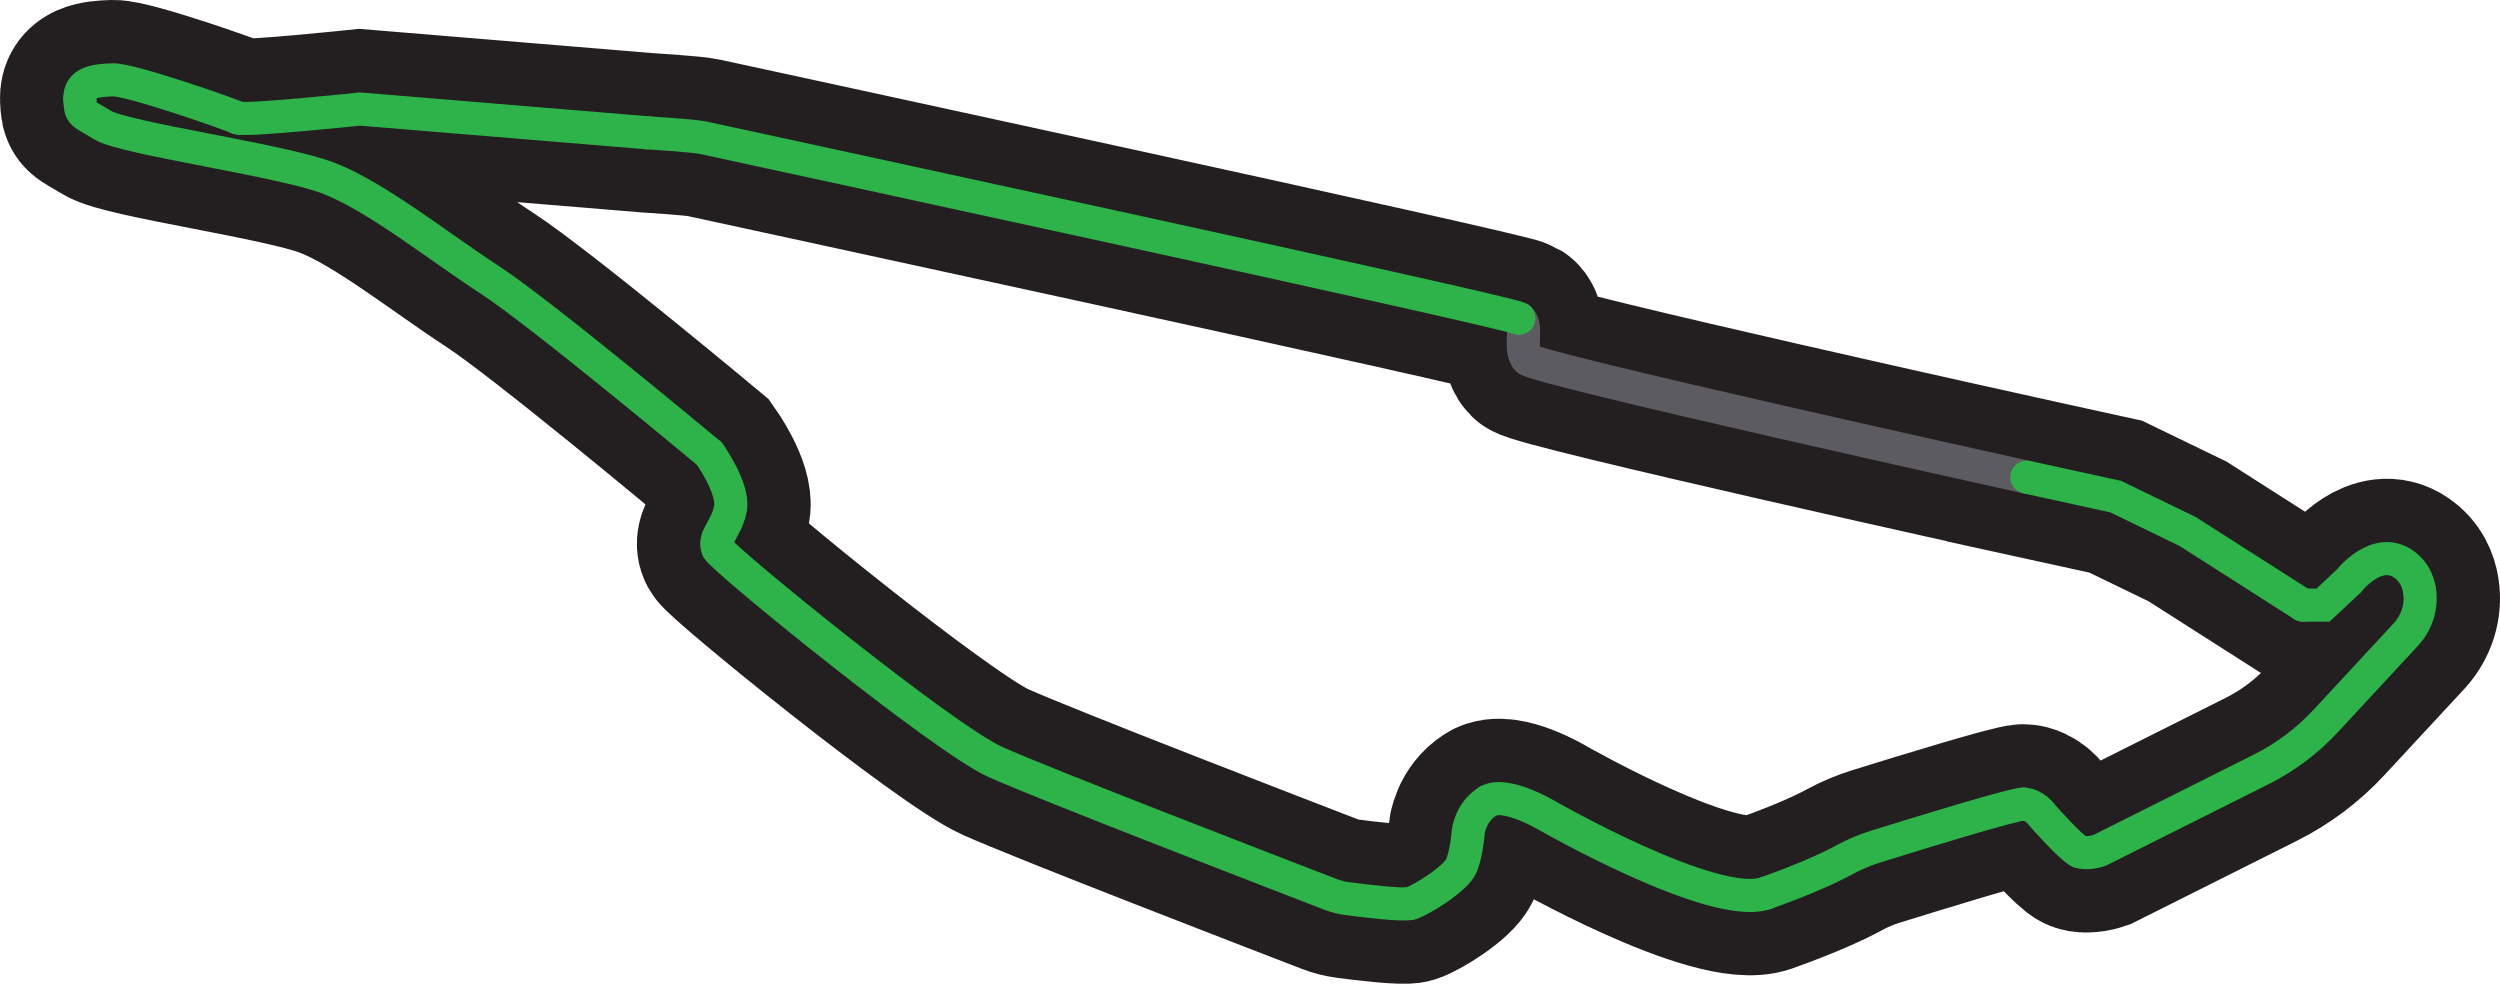
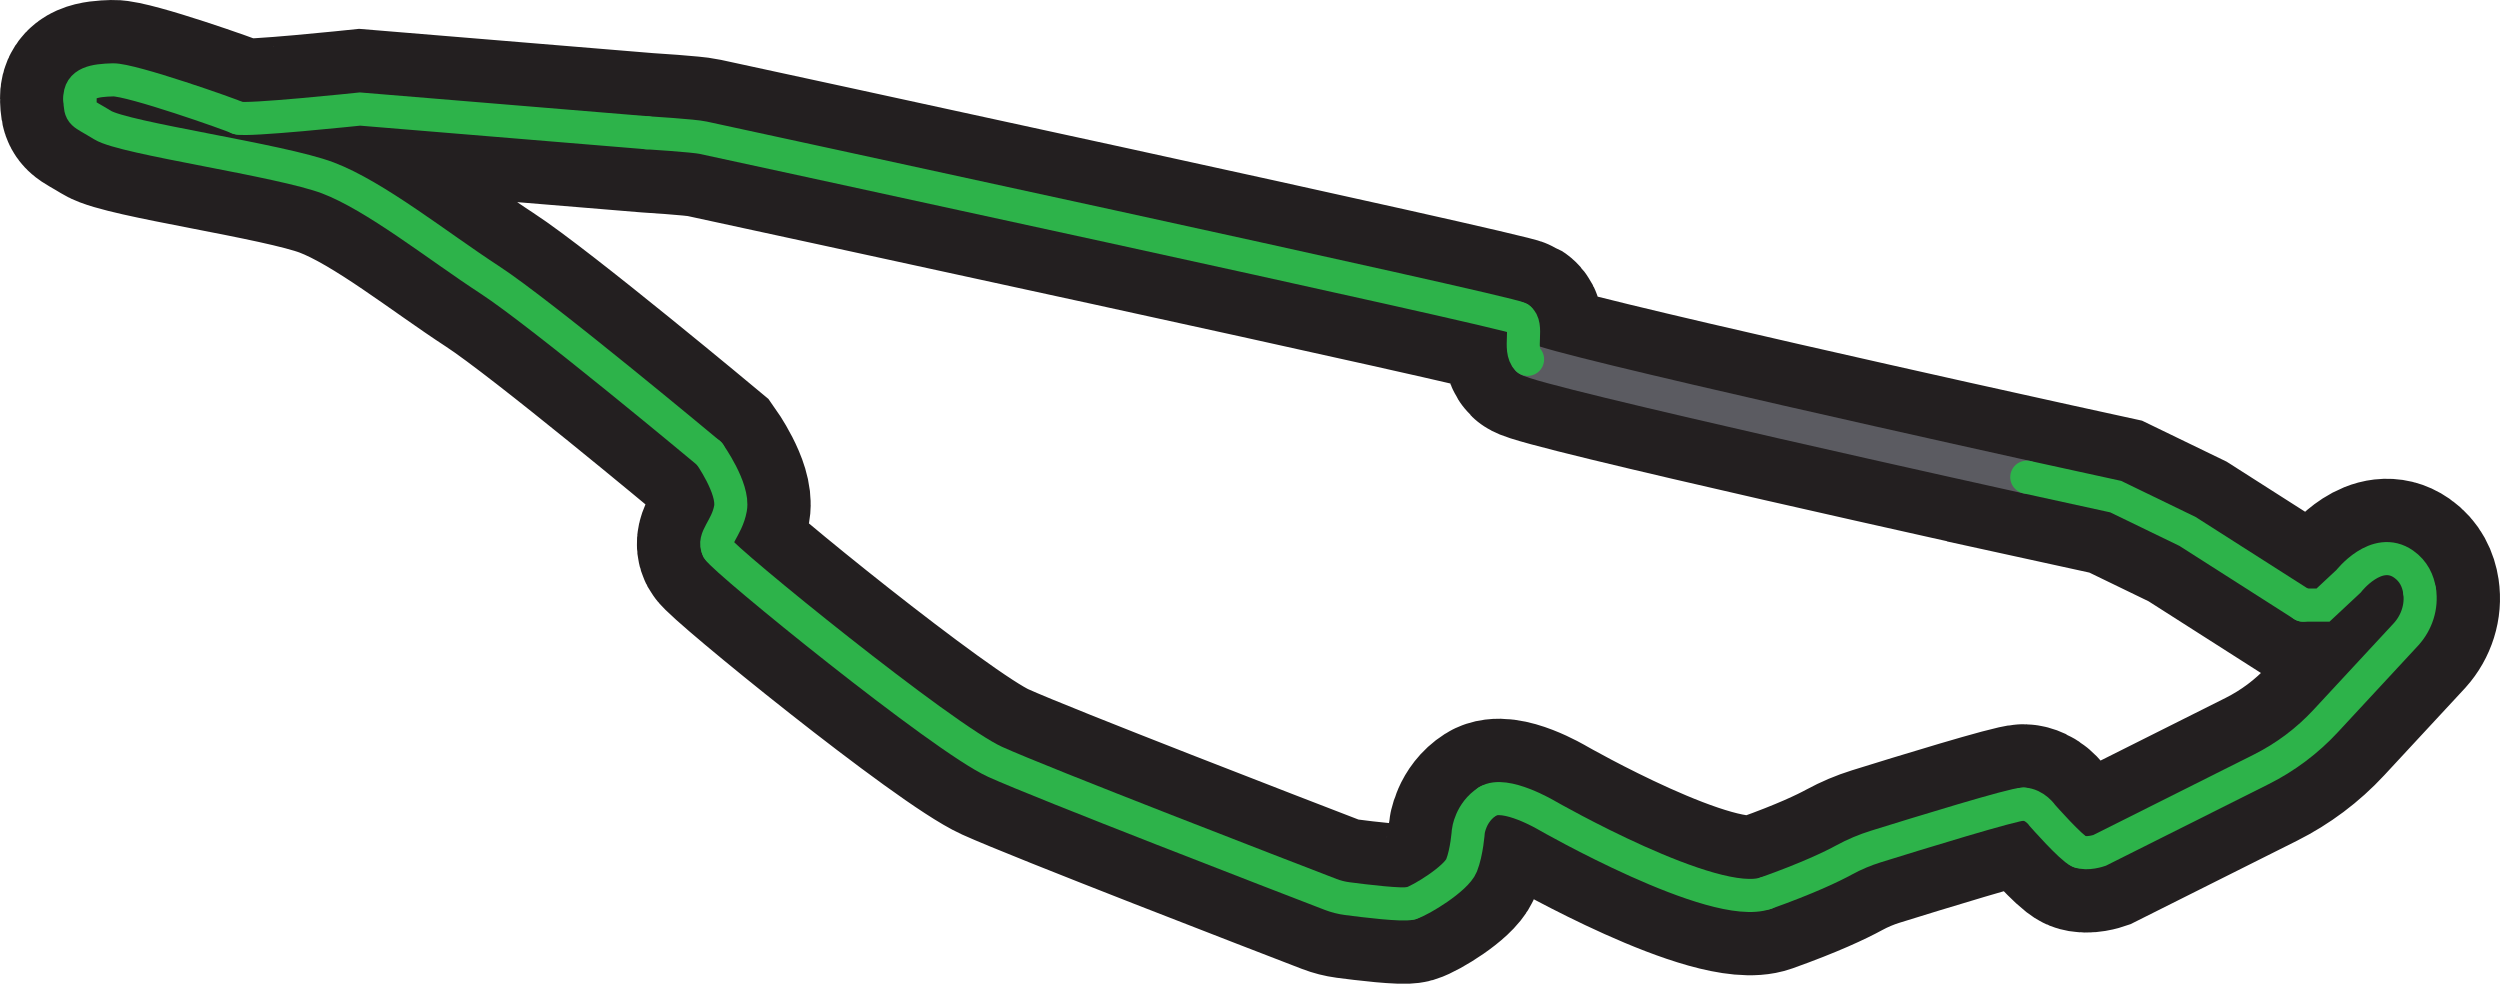
<svg xmlns="http://www.w3.org/2000/svg" id="Layer_2" data-name="Layer 2" viewBox="0 0 1737.78 683.85">
  <defs>
    <style>
      .cls-1 {
        stroke: #2db34a;
      }

      .cls-1, .cls-2, .cls-3 {
        fill: none;
        stroke-miterlimit: 10;
      }

      .cls-1, .cls-3 {
        stroke-linecap: round;
        stroke-width: 23px;
      }

      .cls-2 {
        stroke: #231f20;
        stroke-width: 111px;
      }

      .cls-3 {
        stroke: #5b5b61;
      }
    </style>
  </defs>
  <g id="Layer_2-2" data-name="Layer 2">
    <g>
      <path class="cls-2" d="M1408.85,331.68l61.8,13.53,49.94,24.2,80.25,51.21h13.92l17.76-16.58s19.4-25.08,38.25-11.94c7.07,4.93,10.1,11.88,11.12,18.65,1.64,10.83-1.94,21.81-9.24,29.97l-56.04,60.45c-12.79,13.8-27.96,25.18-44.78,33.61l-112.45,56.35s-8.6,2.98-14.06.78-25.56-25-25.56-25c0,0-5.12-7.68-13.23-7.99-6.31-.24-73.29,20.36-102.67,29.51-7.58,2.36-14.9,5.45-21.88,9.25-8.73,4.76-25.42,12.75-54.54,23.14-35.68,12.73-152.01-53.91-152.01-53.91,0,0-29.35-17.5-41.35-9.88-12,7.62-13.44,20.86-13.44,20.86,0,0-1.01,14.44-4.69,23.65-3.68,9.22-28.4,24.37-35.35,26.39-5.34,1.55-32.07-1.71-44.19-3.3-3.93-.52-7.77-1.5-11.46-2.92-32.57-12.54-200.45-77.29-233.23-92.15-36.34-16.47-188.56-140.3-192.59-147.88-4.03-7.58,6.14-14.34,8.65-28.28s-14.67-38.04-14.67-38.04c0,0-116.73-97.43-152.67-120.84-35.94-23.41-79.55-58.36-112.57-70.87-33.02-12.51-141.46-27.4-156.51-36.68-15.04-9.28-15.39-6.85-15.84-18.22-.45-11.37,10.34-12.92,22.97-13.26s82.35,24.21,86.94,26.48,84.8-6.18,84.8-6.18l199.5,16.48s32.79,2.03,39.02,3.45,559.93,120.91,567.05,125.51c7.12,4.6-.72,21.73,6.03,28.54,6.75,6.8,347.02,81.9,347.02,81.9Z" />
      <g>
        <path class="cls-3" d="M1061.82,249.78c6.75,6.8,347.02,81.9,347.02,81.9" />
-         <path class="cls-3" d="M1055.8,221.25c7.12,4.6-.72,21.73,6.03,28.54" />
+         <path class="cls-1" d="M1055.8,221.25c7.12,4.6-.72,21.73,6.03,28.54" />
        <path class="cls-1" d="M449.72,92.28s32.79,2.03,39.02,3.45,559.93,120.91,567.05,125.51" />
        <path class="cls-1" d="M165.43,81.98c4.6,2.26,84.8-6.18,84.8-6.18l199.5,16.48" />
        <path class="cls-1" d="M55.51,68.77c-.45-11.37,10.34-12.92,22.97-13.26s82.35,24.21,86.94,26.48" />
        <path class="cls-1" d="M493.1,315.36s-116.73-97.43-152.67-120.84c-35.94-23.41-79.55-58.36-112.57-70.87s-141.46-27.4-156.51-36.68c-15.04-9.28-15.39-6.85-15.84-18.22" />
        <path class="cls-1" d="M499.12,381.69c-4.03-7.58,6.14-14.34,8.65-28.28s-14.67-38.04-14.67-38.04" />
        <path class="cls-1" d="M980.59,627.94c-5.34,1.55-32.07-1.71-44.19-3.3-3.93-.52-7.77-1.5-11.46-2.92-32.57-12.54-200.45-77.29-233.23-92.15-36.34-16.47-188.56-140.3-192.59-147.88" />
        <path class="cls-1" d="M1034.08,557.04c-12,7.62-13.44,20.86-13.44,20.86,0,0-1.01,14.44-4.69,23.65s-28.4,24.37-35.35,26.39" />
        <path class="cls-1" d="M1227.43,620.83c-35.68,12.73-152.01-53.91-152.01-53.91,0,0-29.35-17.5-41.35-9.88" />
        <path class="cls-1" d="M1406.52,558.94c-6.31-.24-73.29,20.36-102.67,29.51-7.58,2.36-14.9,5.45-21.88,9.25-8.73,4.76-25.42,12.75-54.54,23.14" />
        <path class="cls-1" d="M1445.31,591.92c-5.46-2.2-25.56-25-25.56-25,0,0-5.12-7.68-13.23-7.99" />
        <path class="cls-1" d="M1681.89,410.75c1.64,10.83-1.94,21.81-9.24,29.97l-56.04,60.45c-12.79,13.8-27.96,25.18-44.78,33.61l-112.45,56.35s-8.6,2.98-14.06.78" />
        <path class="cls-1" d="M1600.83,420.62h13.92l17.76-16.58s19.4-25.08,38.25-11.94c7.07,4.93,10.1,11.88,11.12,18.65" />
        <polyline class="cls-1" points="1408.85 331.68 1470.65 345.21 1520.58 369.41 1600.83 420.62" />
      </g>
    </g>
  </g>
</svg>
